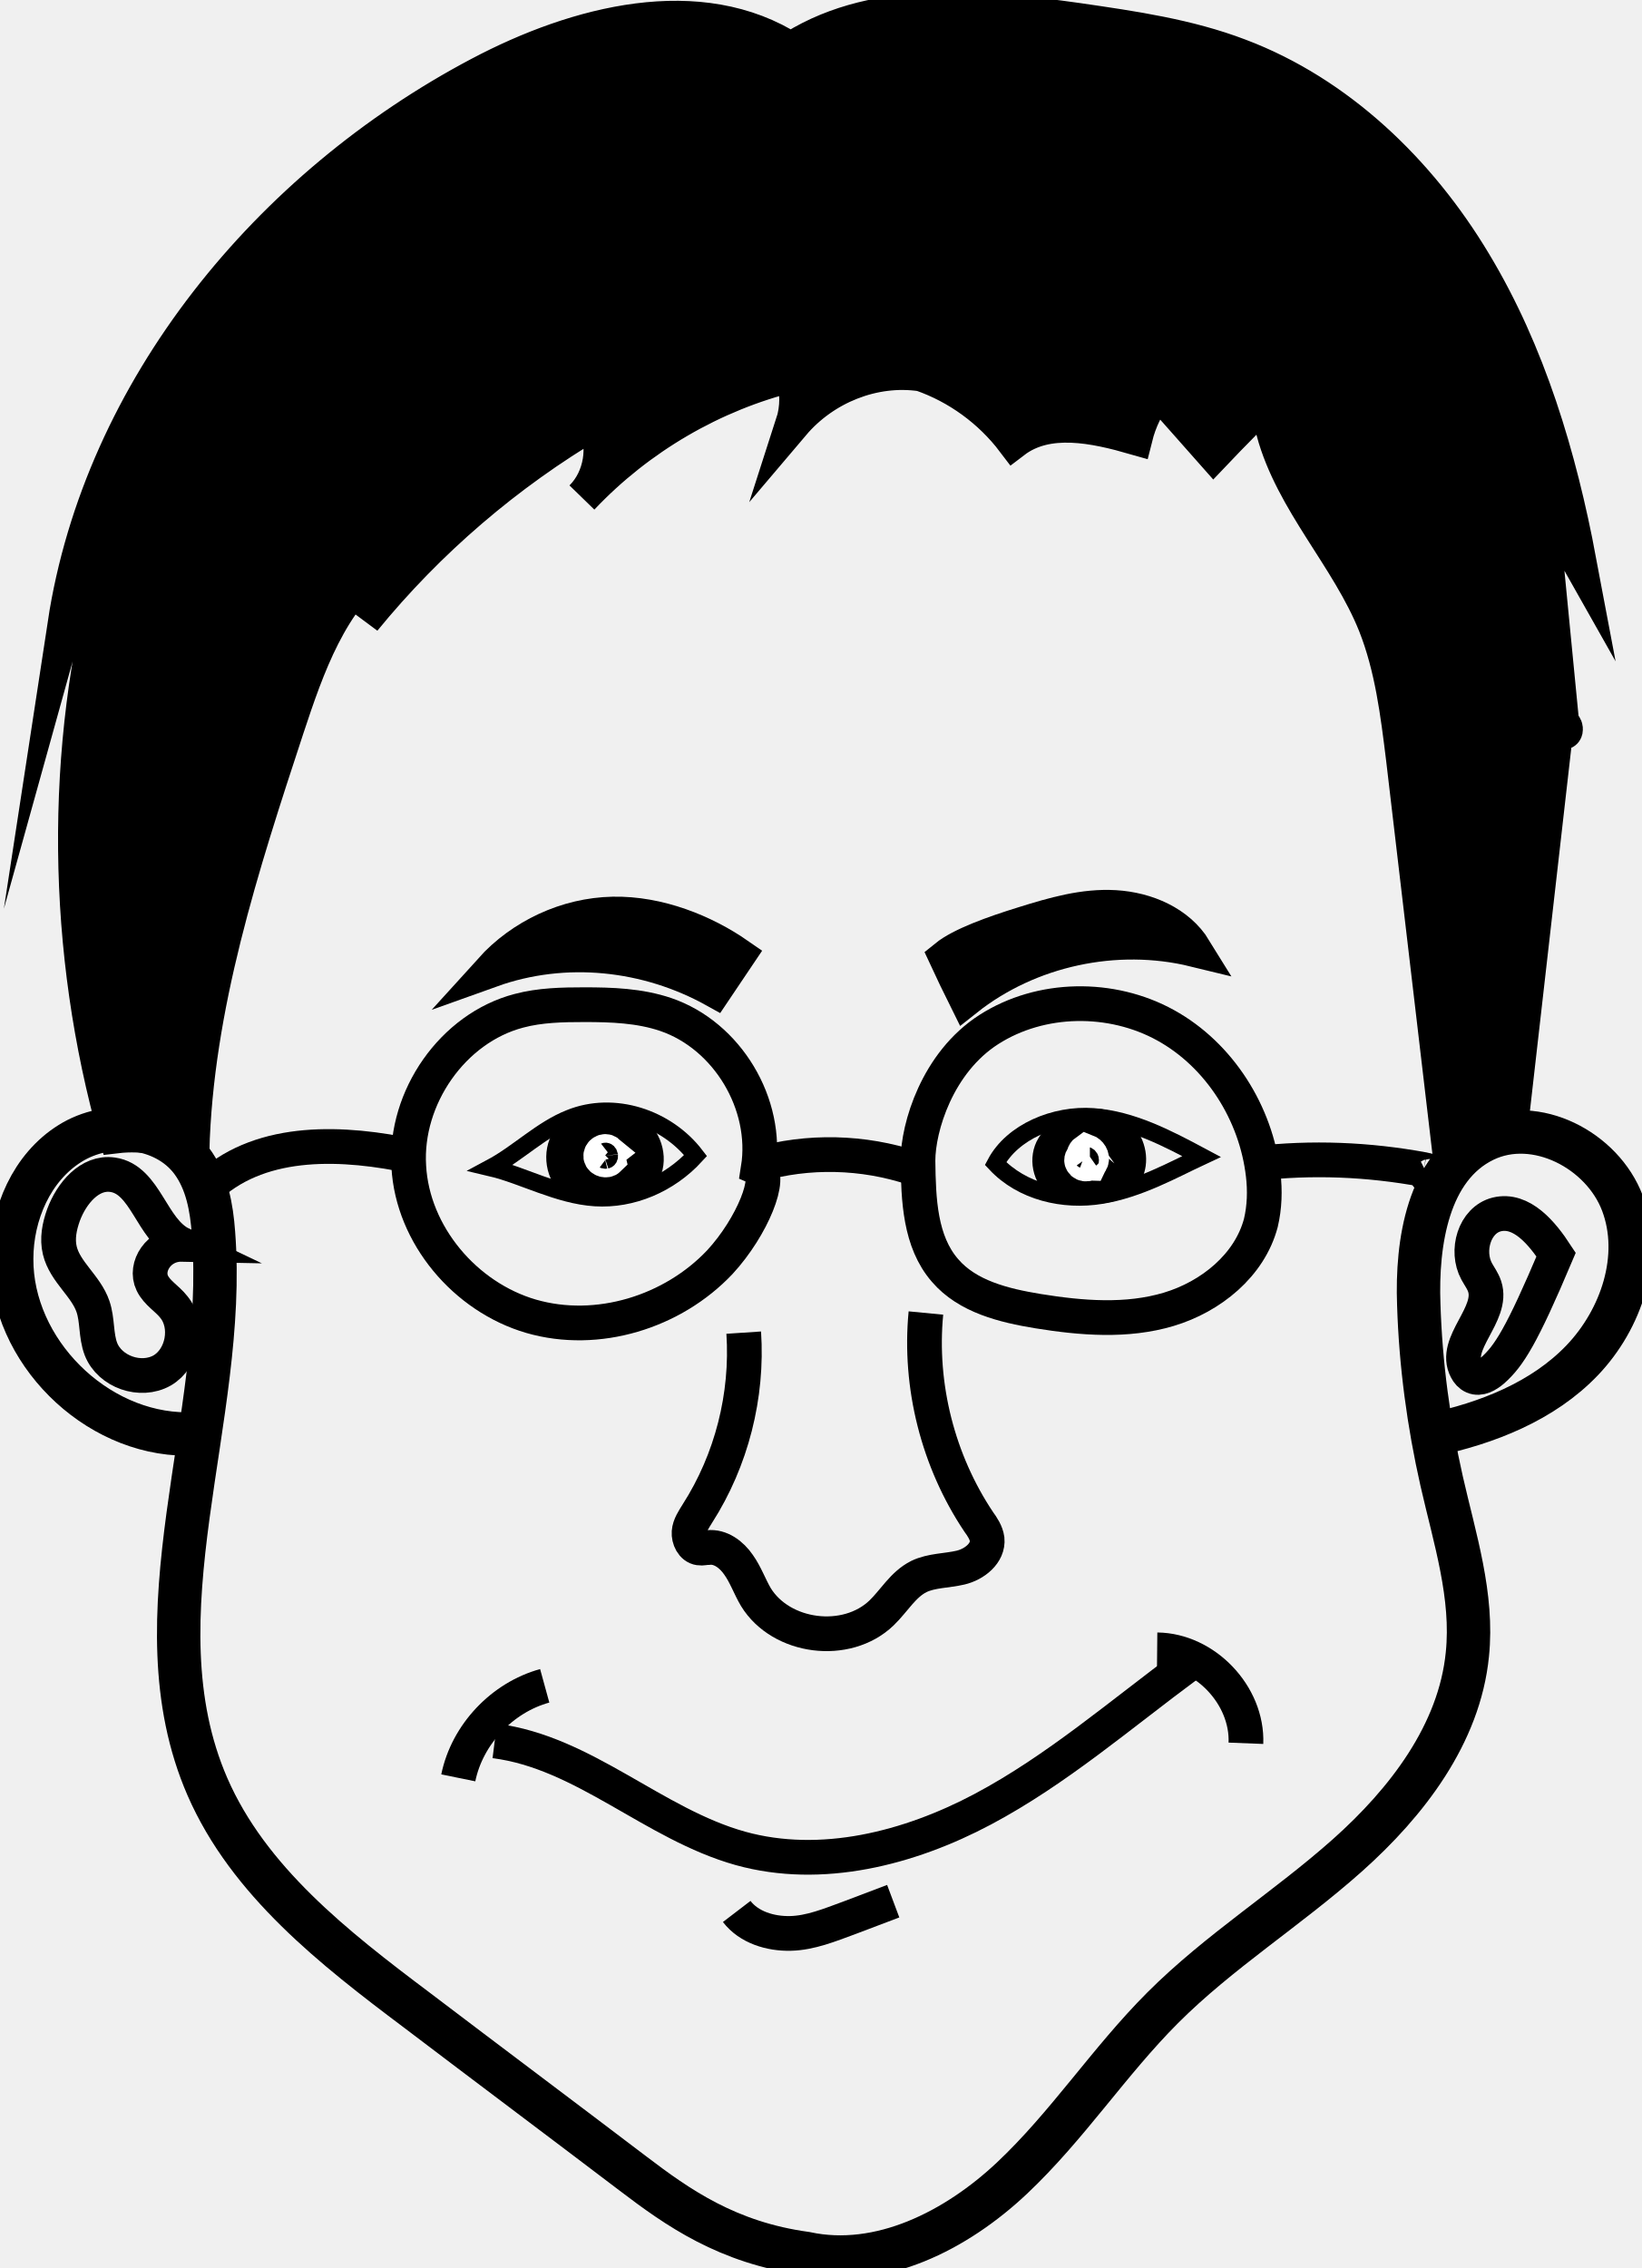
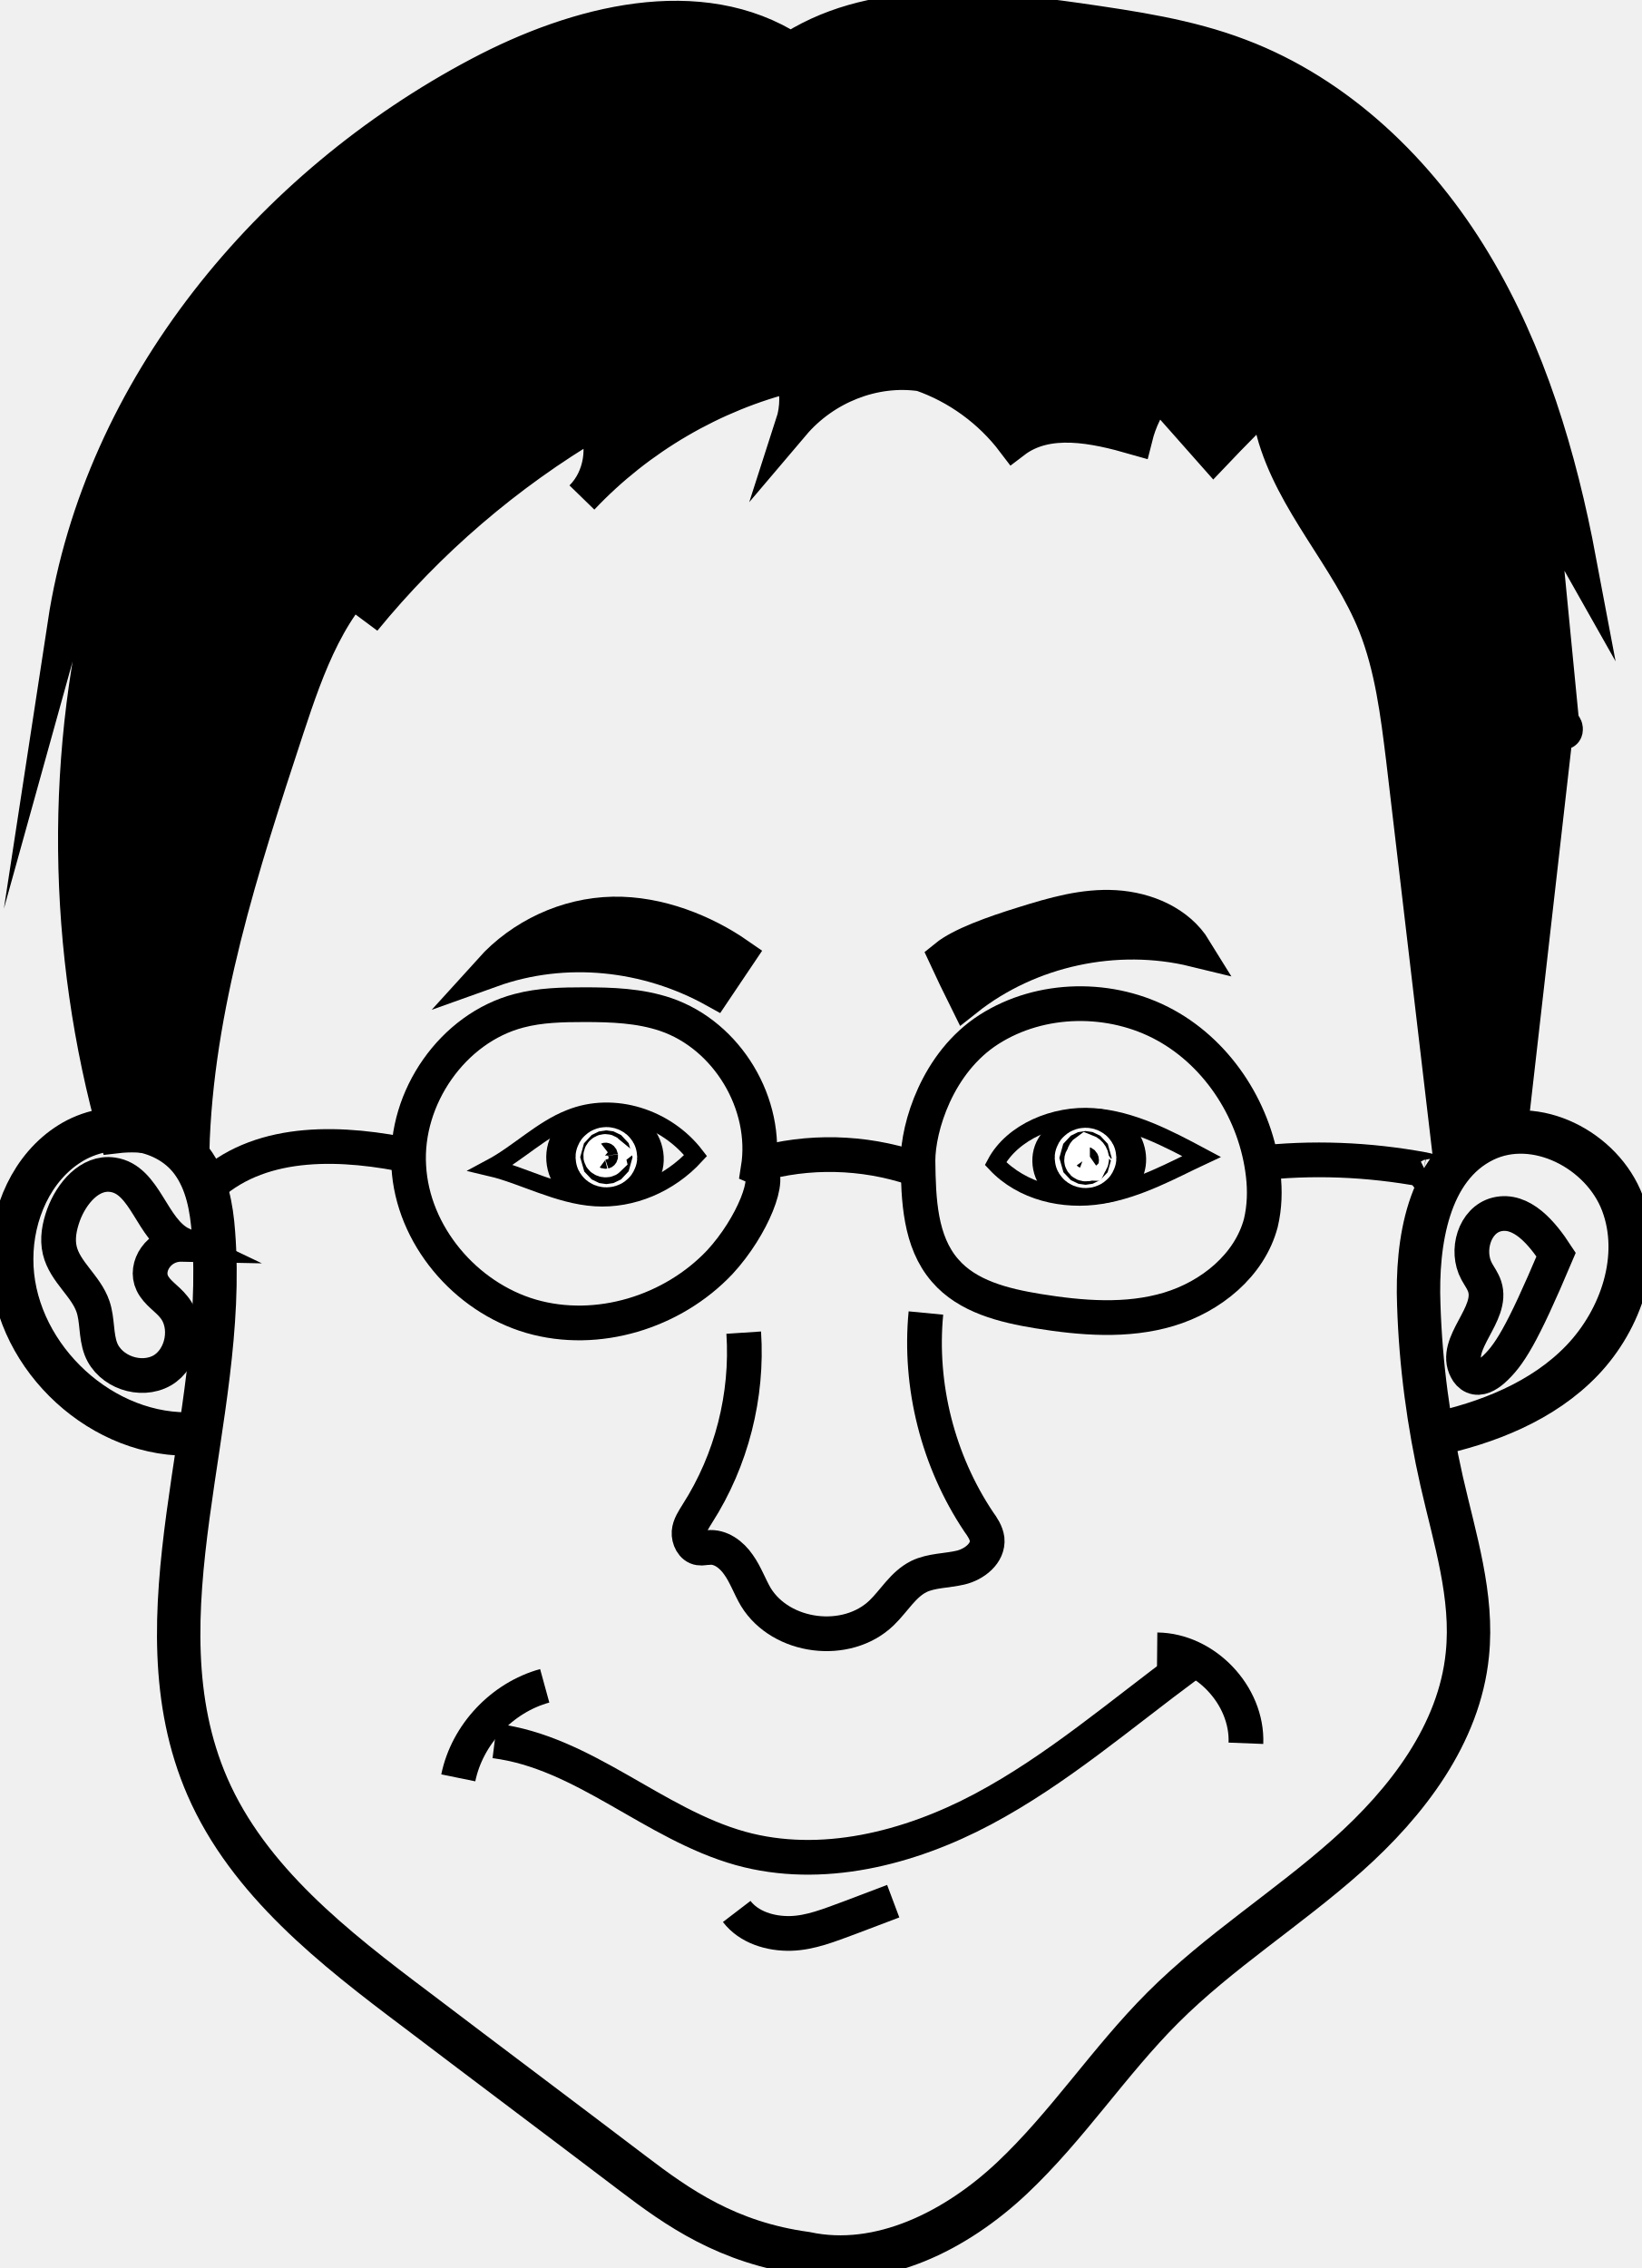
<svg xmlns="http://www.w3.org/2000/svg" version="1.1" id="svg59" x="0px" y="0px" viewBox="0 0 653 902" style="enable-background:new 0 0 653 902;" xml:space="preserve">
-   <style type="text/css">
+   <defs id="defs33" />
+   <style type="text/css" id="style2">
	.st0{fill:none;stroke:#000000;stroke-width:9.29;stroke-miterlimit:18.58;}
	.st1{fill:none;stroke:#000000;stroke-width:7.432;stroke-miterlimit:18.58;}
	.st2{stroke:#000000;stroke-width:7.432;stroke-miterlimit:18.58;}
	.st3{fill:none;stroke:#000000;stroke-width:3.716;stroke-miterlimit:18.58;}
	.st4{stroke:#000000;stroke-width:3.716;stroke-miterlimit:18.58;}
	.st5{fill:none;stroke:#FFFFFF;stroke-width:7.432;stroke-miterlimit:18.58;}
	.st6{fill:#FFFFFF;stroke:#000000;stroke-width:7.432;stroke-miterlimit:18.58;}
	.st7{display:none;}
	.st8{display:inline;fill:none;stroke:#000000;stroke-width:4;stroke-miterlimit:10;}
	.st9{display:inline;stroke:#000000;stroke-width:4;stroke-miterlimit:10;}
</style>
  <g id="Face" transform="matrix(1.857972,0,0,1.857972,-637.8414,-271.3446)">
    <path id="path7" class="st0" d="M383.3,453c-19.7,0-37.6-17.9-37.5-37.5   c0-9.6,4.3-19.6,12.5-24.7c8.1-5.1,20.2-4,26,3.7c3.3,4.4,4.3,10,4.7,15.5c3.1,39.8-17.2,81.9-1.3,118.5   c8.8,20.2,27.1,34.5,44.8,47.8c15.4,11.7,30.9,23.3,46.3,35c9.6,7.3,20.2,14.8,37,17.1c15.9,3.4,32.2-4.9,44.1-16.1   s20.8-25,32.3-36.5c12.1-12.1,26.7-21.2,39.5-32.6s24-26,25.7-43c1.3-12.5-2.7-24.8-5.5-37.1c-2.8-12.4-4.5-25-4.9-37.8   c-0.5-13.4,2-29.4,14-35.2c11-5.3,25.3,2.1,29.6,13.5c4.3,11.4-0.2,24.8-8.6,33.6s-20.4,13.5-32.3,16" />
    <path id="path9" class="st1" d="M501,555.2c2.6,3.4,7.2,4.8,11.5,4.7s8.4-1.8,12.5-3.3   c3.2-1.2,6.3-2.4,9.5-3.6" />
    <path id="path11" class="st1" d="M449.2,518.7c19.1,2.4,34,17.8,52.6,23   c17.3,4.8,36.1,0,51.9-8.4s29.5-20.3,44-31" />
    <path id="path13" class="st1" d="M459.9,506.9c-9.1,2.5-16.6,10.4-18.5,19.7" />
    <path id="path15" class="st1" d="M591,499.2c10.2,0.1,19.4,9.7,19,20" />
    <path id="path17" class="st1" d="M502.5,431.3c0.9,13.5-2.6,27.3-9.9,38.7   c-0.8,1.3-1.7,2.6-1.8,4s0.7,3.2,2.2,3.4c0.6,0.1,1.2-0.1,1.9-0.1c2.6-0.3,5,1.5,6.5,3.7c1.5,2.1,2.4,4.7,3.7,6.9   c5.4,8.8,19.4,10.6,26.9,3.4c2.7-2.6,4.6-6.1,8-7.8c2.7-1.3,5.9-1.2,8.9-1.9s6-3.1,5.7-6.1c-0.2-1.4-1-2.6-1.8-3.7   c-8.7-13-12.8-29.1-11.3-44.7" />
    <path id="path19" class="st1" d="M676.4,414.6c-3-4.6-7.4-9.9-12.7-8.6   c-4.8,1.2-6.7,7.8-4.3,12.2c0.6,1.1,1.3,2,1.7,3.2c2,6-6.9,12.2-3.9,17.8c0.3,0.6,0.8,1.2,1.5,1.5c1.4,0.6,2.9-0.3,4.1-1.3   C666.3,436.3,669,432.1,676.4,414.6L676.4,414.6z" />
    <path id="path21" class="st1" d="M382.2,412.4c-6.5-3.1-7.7-13.9-14.8-14.9   c-4.9-0.7-8.8,4-10.5,8.6c-0.9,2.5-1.4,5.1-0.8,7.6c1.1,4.6,5.6,7.6,7.1,12c1,2.9,0.6,6.2,1.7,9.1c1.9,4.9,8.5,7.2,13.1,4.6   c4.5-2.6,5.8-9.6,2.5-13.6c-1.4-1.8-3.6-3-4.6-5.1C374.2,417.2,377.3,412.3,382.2,412.4L382.2,412.4z" />
    <path id="path23" class="st1" d="M505.6,396.2c2.2-13.8-6.6-28.5-19.8-33   c-5.6-1.9-11.6-2.1-17.4-2.1c-4.7,0-9.5,0.1-14,1.3c-14.2,3.7-24.5,18.6-23.6,33.3c0.8,14.7,12.1,28,26.2,32.1   c14.2,4.1,30.3-0.9,40.4-11.6C504.4,408.6,508.7,397.7,505.6,396.2L505.6,396.2z" />
    <path id="path25" class="st1" d="M539.8,394.5c0.1,8.3,0.4,17.3,5.8,23.5   c4.8,5.6,12.6,7.5,19.9,8.7c9.3,1.5,19,2.3,28-0.4c9-2.7,17.3-9.4,19.7-18.5c0.8-3.4,0.9-6.9,0.5-10.3c-1.5-13.1-9.3-25.6-20.9-32   c-11.6-6.4-26.7-6.2-37.8,0.9S539.8,387.4,539.8,394.5L539.8,394.5z" />
    <path id="path27" class="st1" d="M612.1,395.1c12-1.4,24.1-0.9,36,1.3c0.7,0.1,1.5,0.4,1.5,1.1   s-1.4,0.2-0.8-0.1" />
    <path id="path29" class="st1" d="M431.8,393.6c-14.9-3.2-32.1-4-43.5,6.1" />
    <path id="path31" class="st2" d="M545.8,350.9c1.4,3,2.8,6,4.3,9c13.5-10.7,32.1-14.7,48.9-10.6   c-3.5-5.7-10.3-8.6-17-9s-13.2,1.5-19.6,3.5C555.9,345.8,549,348.3,545.8,350.9L545.8,350.9z" />
    <path id="path33" class="st2" d="M501.3,350.5c-1.7,2.5-3.3,5-5,7.5c-14.4-8-32-10-47.9-4.3   c6.6-7.3,16.2-11.8,26.1-12C484.3,341.5,494.1,345.5,501.3,350.5z" />
    <path id="path35" class="st2" d="M512.8,156.8c-19.7-12.7-46-5.9-66.8,5.1   c-45.1,23.8-81.1,67.3-88.8,117.7c1.5-5.4,5.2-10.2,10-13c-10.8,40-10.2,82.9,1,122.6c5.9-0.7,12,0.5,16.2,3.3   c0.8-31,10.6-61.1,20.3-90.6c4.4-13.3,9.3-27.4,20.5-35.8c-0.1,4.5-1.5,8.9-4,12.6c13.8-16.9,30.6-31.3,49.4-42.4   c2.5,5.2,1.4,12.1-2.7,16.2c12.1-12.8,28-22.1,45.1-26.3c1.1,3.4,1.1,7.2,0,10.6c6.7-7.9,17.3-12.2,27.5-10.7   c7.8,2.7,14.8,7.8,19.8,14.4c7.2-5.5,17.3-3.3,26-0.8c0.9-3.6,2.5-7,4.9-9.9c4,4.4,7.9,8.9,11.9,13.4c2-2.1,4.1-4.3,6.2-6.4   c1.2-1.3,2.7-2.6,4.4-2.5s3,2.8,2.2,4.1c4.1,15.1,16,26.9,21.8,41.4c3.6,9.1,4.8,18.9,6,28.6c3.3,28,6.6,56,9.9,84.1   c3.8-2.8,8.4-4.4,13-4.7c3.2-28.1,6.4-56.1,9.6-84.2c0.1-1,0.4-2.2,1.4-2.4c1-0.2,1.1,1.9,0.2,1.5c-1.4-14.7-2.9-29.5-4.3-44.2   c3.2,1.8,6,4.4,7.8,7.6c-4.2-22.3-10.8-44.5-22.5-63.9c-11.7-19.5-29-36.2-50.2-44.2c-11-4.2-22.8-5.9-34.5-7.6   c-21.3-3-44.7-5.2-62.5,6.9C511.6,159.9,511.6,162.5,512.8,156.8L512.8,156.8z" />
    <path id="path37" class="st3" d="M600.5,393.6c-7.3-3.9-14.9-7.9-23.2-8.5   c-8.2-0.6-17.3,3.2-20.9,10c5.7,6.1,14.6,8.1,22.6,6.8C587.1,400.6,594.5,396.4,600.5,393.6z" />
    <path id="path39" class="st4" d="M577.1,386.7c-3.7-0.9-8,0.6-9.9,3.9c-2,3.2-1.1,8,2.1,10.1   c2,1.3,4.6,1.4,7,1.3c3.1-0.1,6.6-0.5,8.7-2.8c0.9-1,1.5-2.4,1.7-3.8c0.5-3.5-1.3-7.3-4.5-9C579,384.6,574.8,385.1,577.1,386.7   L577.1,386.7z" />
    <path id="path41" class="st4" d="M473,384.1c-4.3,0-8.6,2.4-10.3,6.4c-1.6,4,0,9.2,3.9,10.9   c2.2,1,4.7,0.8,7.1,0.6c2.8-0.3,5.8-0.8,7.8-2.7c3-2.9,2.5-8.3-0.4-11.3C478.3,384.9,473.7,383.9,473,384.1L473,384.1z" />
    <path id="path43" class="st3" d="M448.4,396c5.8-3.1,10.8-8.2,16.9-10.6c9.4-3.8,20.7-0.1,26.9,8   c-5.6,6.1-13.6,9.5-21.5,9C462.8,401.9,455.2,397.6,448.4,396z" />
    <path id="path45" class="st5" d="M576.3,393.7c-0.5-0.7-1.8,0.2-1.4,1s1.7,0.6,2-0.2   s-0.3-1.7-1.1-2c-1,0.7-0.4,2.6,0.8,2.6C576.9,394.5,576.1,393.8,576.3,393.7L576.3,393.7z" />
    <path id="path47" class="st6" d="M473.4,393.9c-0.2-0.4-0.8-0.6-1.1-0.2s0.3,1,0.6,0.6   c0.3-0.3-0.5-0.8-0.5-0.4c0,0.5,0.8,0.6,1,0.2C473.6,393.8,473,393.2,473.4,393.9z" />
    <path id="path49" class="st5" d="M473.4,392.7c-0.6-0.5-1.6,0.1-1.5,0.9c0.1,0.7,1.2,1,1.7,0.5   c-0.1-0.5-0.6-0.8-1-0.7c-0.3,0.1-0.3,0.6-0.1,0.8s0.6,0,0.7-0.3C472.8,393.6,472.5,393.4,473.4,392.7z" />
    <path id="path51" class="st1" d="M507.5,394.8c10.9-2.7,22.7-2,33.3,2" />
  </g>
  <g id="NeckBody" transform="translate(-205.1009,-59.26379)" class="st7">
    <path id="path54" class="st8" d="M461.6,602.5c0.6,15.4,1.1,30.7,1.7,46.1   c0.1,2.6,0.2,5.3,0.9,7.8c0.7,2.7,2,5.1,3.3,7.6c3.9,7.4,8,15,14.2,20.7c9.3,8.5,22.7,11.7,35.2,10.1c12.5-1.6,24.1-7.7,34-15.5   c4.6-3.7,9-8,11.2-13.5c3.4-8.9,0.3-18.8-2-28s-3.1-20.3,3.5-27.1" />
    <path id="path56" class="st9" d="M463.4,632.5c-28.9,15.1-52.7,38.1-76,60.8   c-7.8,7.6-16.4,18.4-11.6,28.3c1.3,2.8,3.6,5.1,4,8.2c0.4,3-1.1,6.3,0.2,9c2.1,4.2,9.9,4,10.7,8.7c0.3,1.8-0.7,3.5-0.5,5.3   c0.4,4,6,5.2,9.9,4c3.9-1.1,8-3.3,11.8-2c-3.4,2.9-6.3,6.3-8.6,10.1c7.8,3.8,16.8,5.2,25.4,4c4.3-0.6,9.5-1.7,12.4,1.5   c1.9,2.1,2.2,5.4,4.2,7.4c4,4.1,11.4,0.3,16.7,2.7c6.1,2.6,6.1,11.1,5.1,17.7c6.2-0.4,12.5-0.8,18.7-1.2c2.1,5,1.2,11.1-2.1,15.3   c5.6,0.4,11.2-0.9,16.1-3.6c-2.1,6.8-4.1,14.4-0.6,20.6s15,6.7,16.3-0.2c4.2,6.3,10.3,13.5,17.8,12.1c2.3-0.4,4.4-1.7,6.4-2.9   c5.4-3.3,10.8-6.6,16.2-9.9c4.9-3,10.3-6.1,16.1-5.6c-3.2-2.5-4-7.5-1.7-10.9c2.3-3.3,7.3-4.4,10.7-2.4c-1.3-5.7-2.5-11.5-3.8-17.2   c6,1.1,12.4,2.1,17.9-0.4c5.5-2.5,9.3-9.9,5.8-14.8c3.9,1.2,8,2.4,12,1.7c4-0.7,7.9-3.9,8-8c0-2.4-1.2-4.8-0.6-7.1   c2.1-7.5,18.8-2.2,19-10.1c0-2.1-1.5-3.8-2.3-5.8c-2.6-5.9,3.2-13.6,9.5-12.8c-2.7-2.6-5.3-5.3-8-7.9c6.5-1.8,13.4-4.1,17.2-9.6   s1.6-15.2-5.1-15.9c1.5-7,14.2-5,16.8-11.6c1.5-3.7-1.6-8-5.3-9.5c-3.7-1.5-7.9-1.3-11.9-1.6c-17-1.5-30.8-13.8-44.2-24.4   s-29.9-20.7-47.7-17.2c4.8,9.6,5.6,21.5,0.9,31.2c-4.3,8.9-12.7,15.3-21.4,19.9c-14.2,7.5-31.8,11-46.1,3.8   c-9.6-4.9-16.5-14.1-20.7-24.1c-4.2-10-5.9-20.8-7.6-31.4C463,634.5,461.3,631.4,463.4,632.5L463.4,632.5z" />
  </g>
+   <ellipse style="opacity:1;fill:#ffffff;fill-opacity:1;stroke:#ffffff;stroke-width:22.677;stroke-miterlimit:4;stroke-dasharray:none;stroke-opacity:1" id="path842" cx="241.165" cy="460.232" rx="0.929" ry="0.65" />
+   <ellipse style="opacity:1;fill:#ffffff;fill-opacity:1;stroke:#ffffff;stroke-width:22.677;stroke-miterlimit:4;stroke-dasharray:none;stroke-opacity:1" id="path842-0" cx="431.729" cy="460.508" rx="0.929" ry="0.65" />
</svg>
